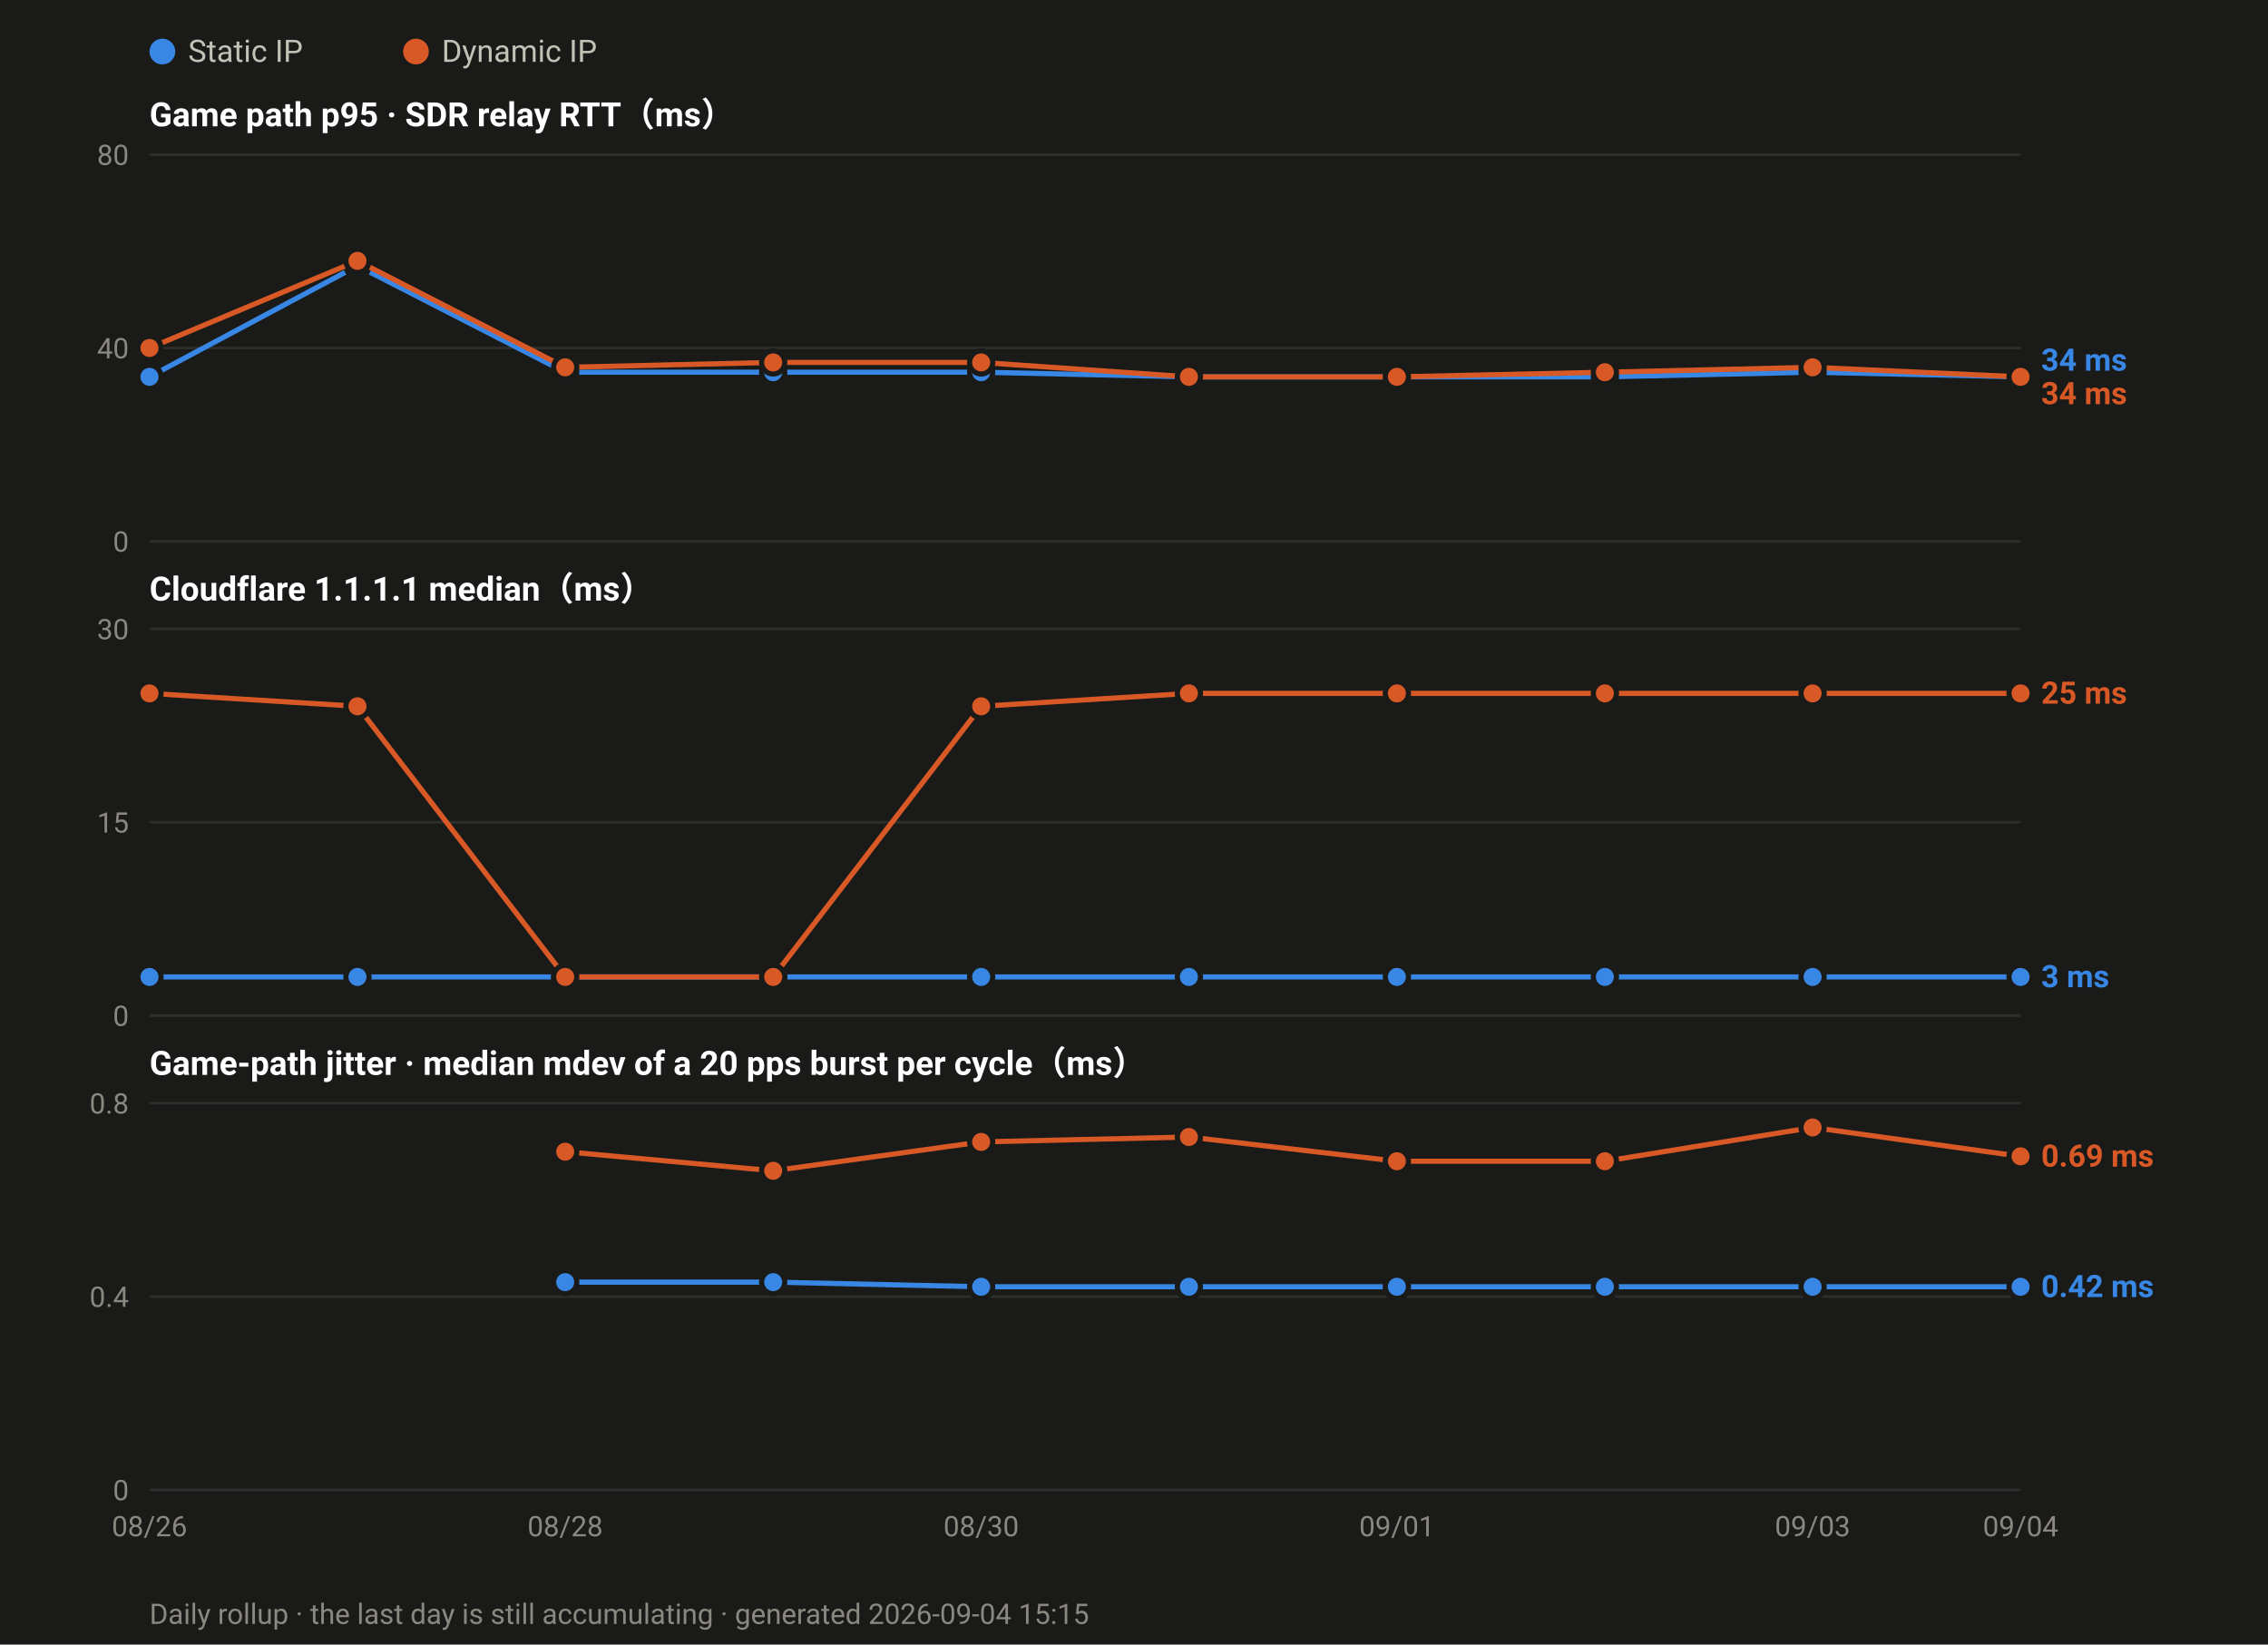
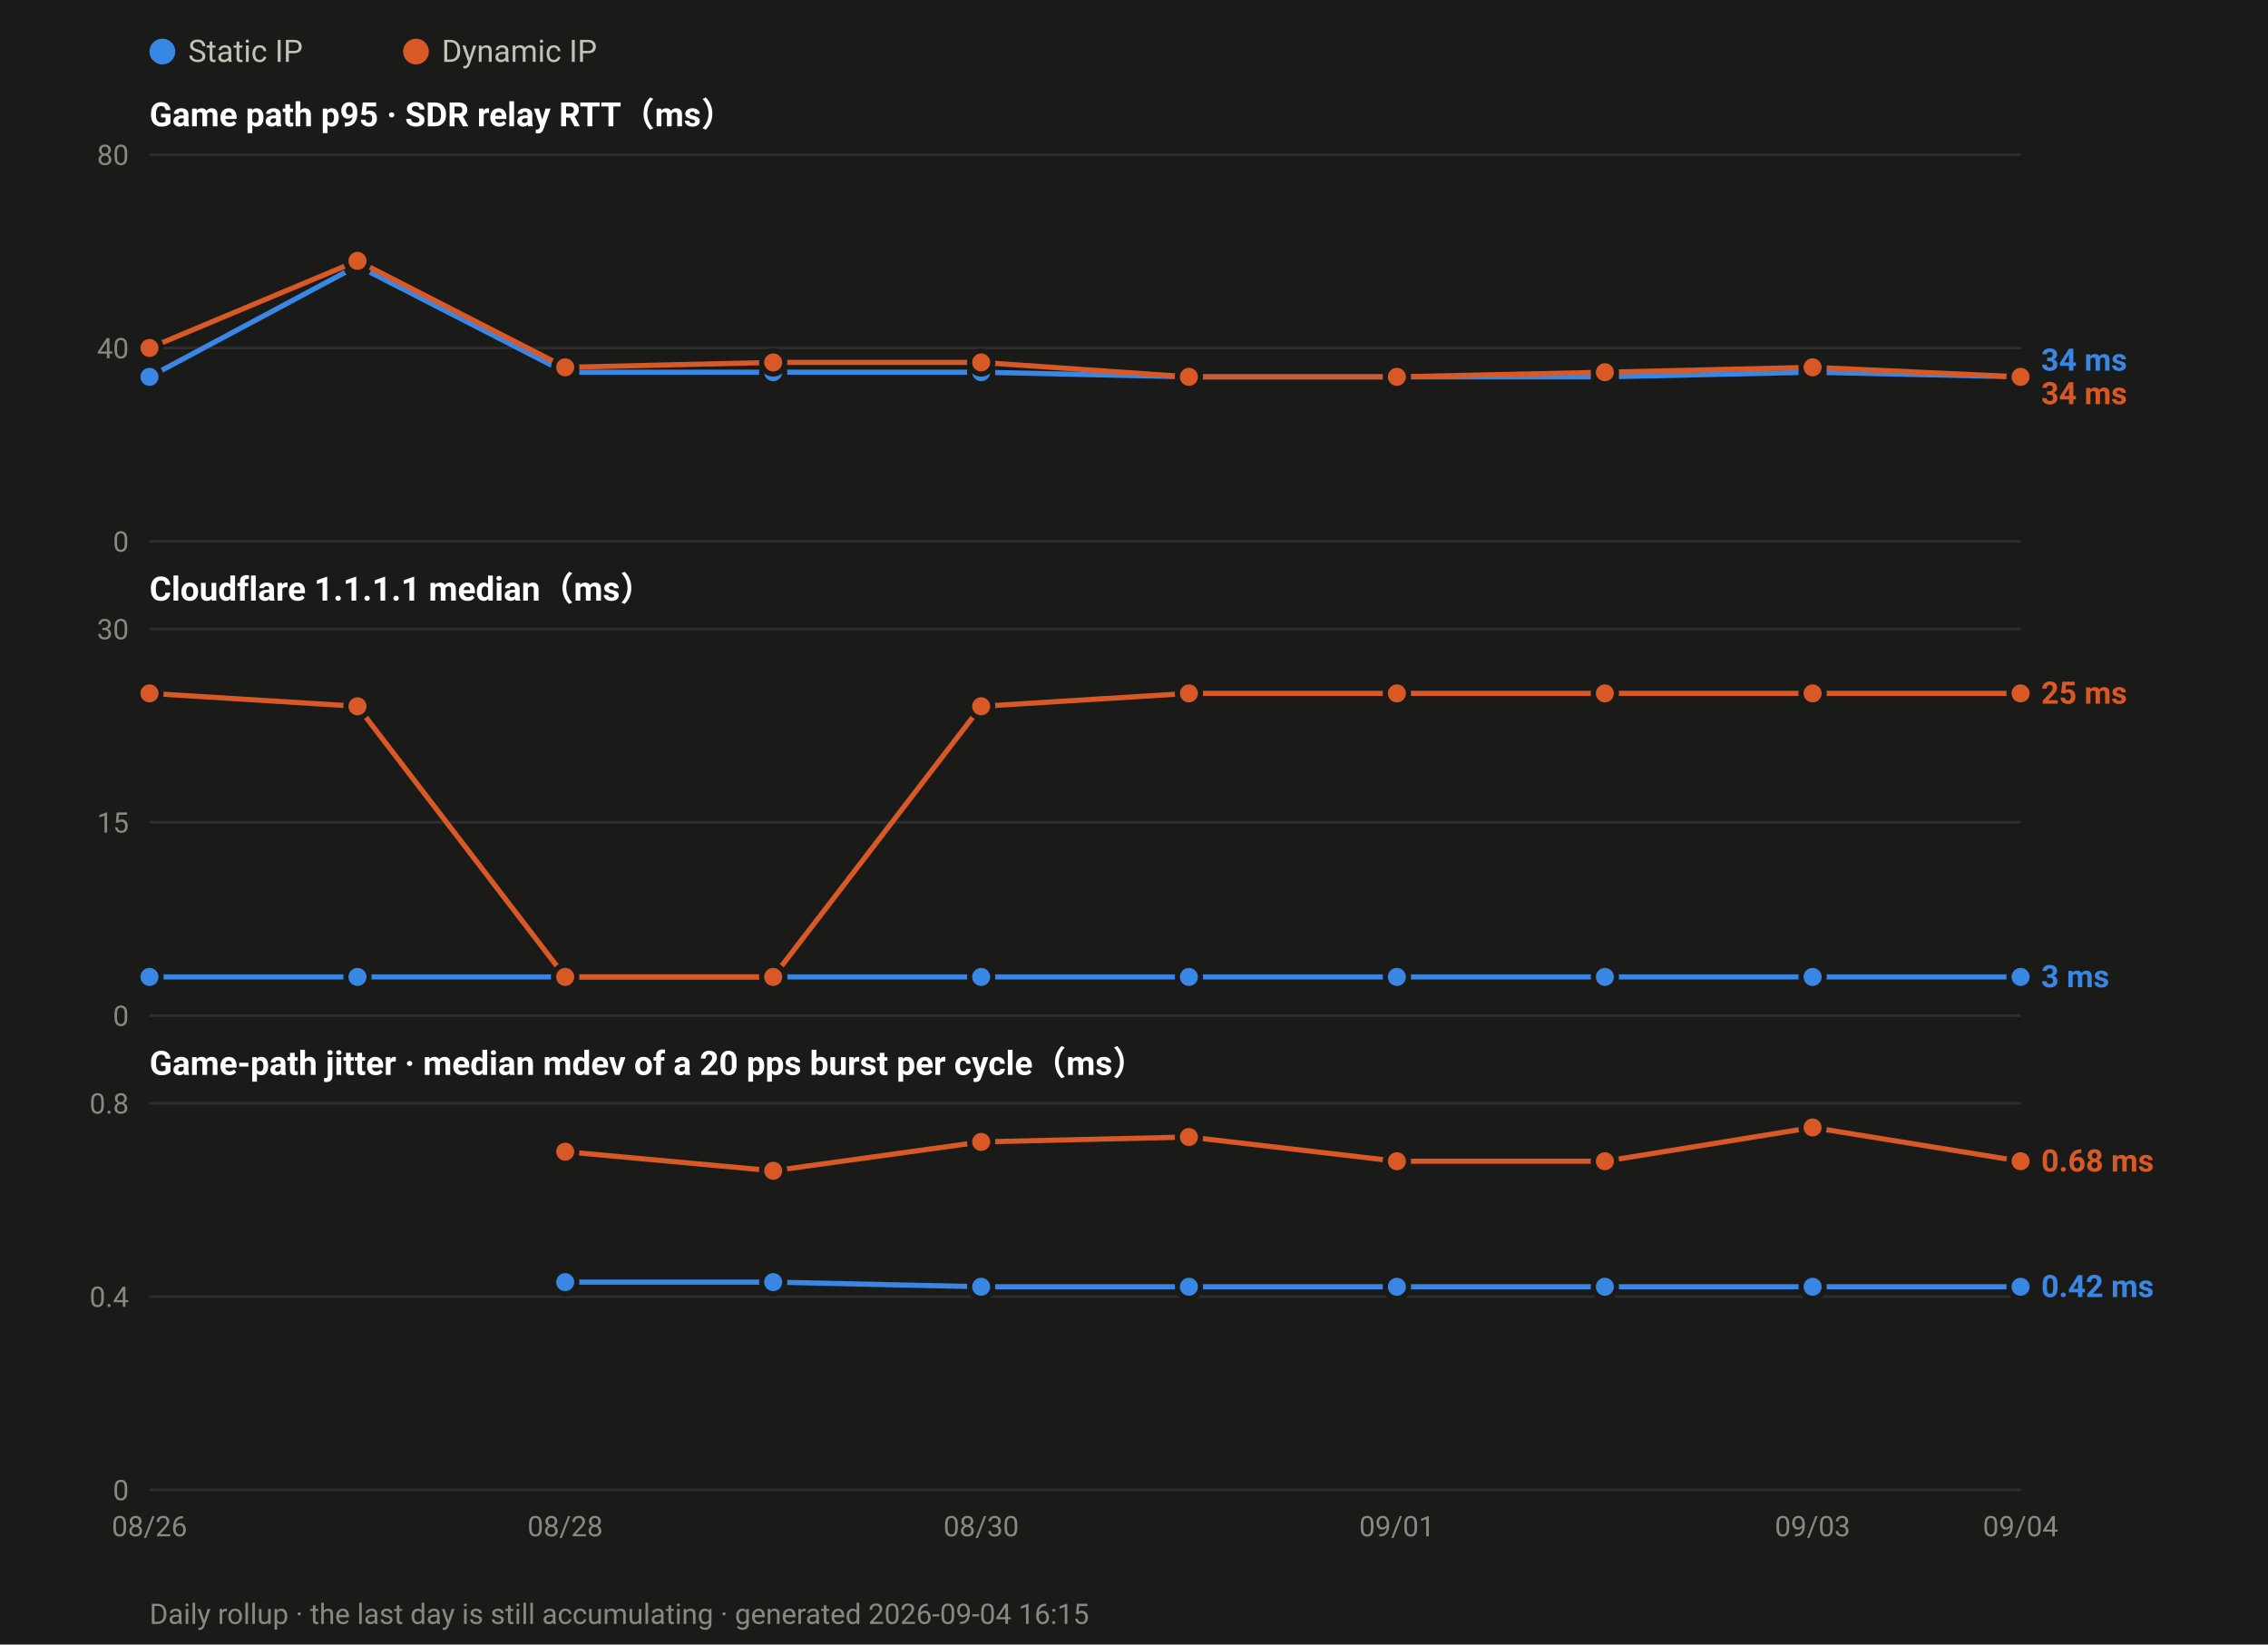
<svg xmlns="http://www.w3.org/2000/svg" width="880" height="638" viewBox="0 0 880 638" font-family="ui-sans-serif,-apple-system,Segoe UI,Roboto,Helvetica,Arial,sans-serif">
  <rect width="880" height="638" fill="#1a1a19" />
  <circle cx="63.0" cy="20" r="5" fill="#3987e5" />
  <text x="73.0" y="24" font-size="12" fill="#c3c2b7">Static IP</text>
  <circle cx="161.4" cy="20" r="5" fill="#d95926" />
  <text x="171.4" y="24" font-size="12" fill="#c3c2b7">Dynamic IP</text>
  <text x="58" y="49.0" font-size="13" font-weight="600" fill="#ffffff">Game path p95 · SDR relay RTT（ms）</text>
  <line x1="58" y1="210.0" x2="784.0" y2="210.0" stroke="#2e2e2c" stroke-width="1" />
  <text x="50" y="214.0" font-size="11" text-anchor="end" fill="#8a8880">0</text>
  <line x1="58" y1="135.0" x2="784.0" y2="135.0" stroke="#2e2e2c" stroke-width="1" />
  <text x="50" y="139.0" font-size="11" text-anchor="end" fill="#8a8880">40</text>
  <line x1="58" y1="60.0" x2="784.0" y2="60.0" stroke="#2e2e2c" stroke-width="1" />
  <text x="50" y="64.0" font-size="11" text-anchor="end" fill="#8a8880">80</text>
  <polyline fill="none" stroke="#3987e5" stroke-width="2" stroke-linejoin="round" points="58.0,146.2 138.7,103.1 219.3,144.4 300.0,144.4 380.7,144.4 461.3,146.2 542.0,146.2 622.7,146.2 703.3,144.4 784.0,146.2" />
  <circle cx="58.0" cy="146.2" r="4.5" fill="#3987e5" stroke="#1a1a19" stroke-width="2" />
  <circle cx="138.7" cy="103.1" r="4.5" fill="#3987e5" stroke="#1a1a19" stroke-width="2" />
  <circle cx="219.3" cy="144.4" r="4.5" fill="#3987e5" stroke="#1a1a19" stroke-width="2" />
  <circle cx="300.0" cy="144.4" r="4.5" fill="#3987e5" stroke="#1a1a19" stroke-width="2" />
  <circle cx="380.7" cy="144.4" r="4.5" fill="#3987e5" stroke="#1a1a19" stroke-width="2" />
  <circle cx="461.3" cy="146.2" r="4.5" fill="#3987e5" stroke="#1a1a19" stroke-width="2" />
  <circle cx="542.0" cy="146.2" r="4.5" fill="#3987e5" stroke="#1a1a19" stroke-width="2" />
  <circle cx="622.7" cy="146.2" r="4.5" fill="#3987e5" stroke="#1a1a19" stroke-width="2" />
  <circle cx="703.3" cy="144.4" r="4.5" fill="#3987e5" stroke="#1a1a19" stroke-width="2" />
  <circle cx="784.0" cy="146.2" r="4.5" fill="#3987e5" stroke="#1a1a19" stroke-width="2" />
  <polyline fill="none" stroke="#d95926" stroke-width="2" stroke-linejoin="round" points="58.0,135.0 138.7,101.2 219.3,142.5 300.0,140.6 380.7,140.6 461.3,146.2 542.0,146.2 622.7,144.4 703.3,142.5 784.0,146.2" />
  <circle cx="58.0" cy="135.0" r="4.5" fill="#d95926" stroke="#1a1a19" stroke-width="2" />
  <circle cx="138.7" cy="101.2" r="4.5" fill="#d95926" stroke="#1a1a19" stroke-width="2" />
  <circle cx="219.3" cy="142.5" r="4.5" fill="#d95926" stroke="#1a1a19" stroke-width="2" />
  <circle cx="300.0" cy="140.6" r="4.5" fill="#d95926" stroke="#1a1a19" stroke-width="2" />
  <circle cx="380.7" cy="140.6" r="4.5" fill="#d95926" stroke="#1a1a19" stroke-width="2" />
  <circle cx="461.3" cy="146.2" r="4.5" fill="#d95926" stroke="#1a1a19" stroke-width="2" />
  <circle cx="542.0" cy="146.2" r="4.5" fill="#d95926" stroke="#1a1a19" stroke-width="2" />
  <circle cx="622.7" cy="144.4" r="4.5" fill="#d95926" stroke="#1a1a19" stroke-width="2" />
  <circle cx="703.3" cy="142.5" r="4.5" fill="#d95926" stroke="#1a1a19" stroke-width="2" />
  <circle cx="784.0" cy="146.2" r="4.5" fill="#d95926" stroke="#1a1a19" stroke-width="2" />
  <text x="792.0" y="143.8" font-size="12" font-weight="600" fill="#3987e5">34 ms</text>
  <text x="792.0" y="156.8" font-size="12" font-weight="600" fill="#d95926">34 ms</text>
  <text x="58" y="233.0" font-size="13" font-weight="600" fill="#ffffff">Cloudflare 1.1.1.1 median（ms）</text>
  <line x1="58" y1="394.0" x2="784.0" y2="394.0" stroke="#2e2e2c" stroke-width="1" />
  <text x="50" y="398.0" font-size="11" text-anchor="end" fill="#8a8880">0</text>
  <line x1="58" y1="319.0" x2="784.0" y2="319.0" stroke="#2e2e2c" stroke-width="1" />
  <text x="50" y="323.0" font-size="11" text-anchor="end" fill="#8a8880">15</text>
  <line x1="58" y1="244.0" x2="784.0" y2="244.0" stroke="#2e2e2c" stroke-width="1" />
  <text x="50" y="248.0" font-size="11" text-anchor="end" fill="#8a8880">30</text>
  <polyline fill="none" stroke="#3987e5" stroke-width="2" stroke-linejoin="round" points="58.0,379.0 138.7,379.0 219.3,379.0 300.0,379.0 380.7,379.0 461.3,379.0 542.0,379.0 622.7,379.0 703.3,379.0 784.0,379.0" />
  <circle cx="58.0" cy="379.0" r="4.5" fill="#3987e5" stroke="#1a1a19" stroke-width="2" />
  <circle cx="138.7" cy="379.0" r="4.5" fill="#3987e5" stroke="#1a1a19" stroke-width="2" />
  <circle cx="219.3" cy="379.0" r="4.5" fill="#3987e5" stroke="#1a1a19" stroke-width="2" />
  <circle cx="300.0" cy="379.0" r="4.5" fill="#3987e5" stroke="#1a1a19" stroke-width="2" />
  <circle cx="380.7" cy="379.0" r="4.5" fill="#3987e5" stroke="#1a1a19" stroke-width="2" />
  <circle cx="461.3" cy="379.0" r="4.5" fill="#3987e5" stroke="#1a1a19" stroke-width="2" />
  <circle cx="542.0" cy="379.0" r="4.5" fill="#3987e5" stroke="#1a1a19" stroke-width="2" />
  <circle cx="622.7" cy="379.0" r="4.5" fill="#3987e5" stroke="#1a1a19" stroke-width="2" />
  <circle cx="703.3" cy="379.0" r="4.5" fill="#3987e5" stroke="#1a1a19" stroke-width="2" />
  <circle cx="784.0" cy="379.0" r="4.5" fill="#3987e5" stroke="#1a1a19" stroke-width="2" />
  <polyline fill="none" stroke="#d95926" stroke-width="2" stroke-linejoin="round" points="58.0,269.0 138.7,274.0 219.3,379.0 300.0,379.0 380.7,274.0 461.3,269.0 542.0,269.0 622.7,269.0 703.3,269.0 784.0,269.0" />
  <circle cx="58.0" cy="269.0" r="4.5" fill="#d95926" stroke="#1a1a19" stroke-width="2" />
  <circle cx="138.7" cy="274.0" r="4.5" fill="#d95926" stroke="#1a1a19" stroke-width="2" />
  <circle cx="219.3" cy="379.0" r="4.5" fill="#d95926" stroke="#1a1a19" stroke-width="2" />
  <circle cx="300.0" cy="379.0" r="4.5" fill="#d95926" stroke="#1a1a19" stroke-width="2" />
  <circle cx="380.7" cy="274.0" r="4.5" fill="#d95926" stroke="#1a1a19" stroke-width="2" />
  <circle cx="461.3" cy="269.0" r="4.5" fill="#d95926" stroke="#1a1a19" stroke-width="2" />
  <circle cx="542.0" cy="269.0" r="4.5" fill="#d95926" stroke="#1a1a19" stroke-width="2" />
  <circle cx="622.7" cy="269.0" r="4.5" fill="#d95926" stroke="#1a1a19" stroke-width="2" />
  <circle cx="703.3" cy="269.0" r="4.5" fill="#d95926" stroke="#1a1a19" stroke-width="2" />
  <circle cx="784.0" cy="269.0" r="4.5" fill="#d95926" stroke="#1a1a19" stroke-width="2" />
  <text x="792.0" y="273.0" font-size="12" font-weight="600" fill="#d95926">25 ms</text>
  <text x="792.0" y="383.0" font-size="12" font-weight="600" fill="#3987e5">3 ms</text>
  <text x="58" y="417.0" font-size="13" font-weight="600" fill="#ffffff">Game-path jitter · median mdev of a 20 pps burst per cycle（ms）</text>
  <line x1="58" y1="578.0" x2="784.0" y2="578.0" stroke="#2e2e2c" stroke-width="1" />
  <text x="50" y="582.0" font-size="11" text-anchor="end" fill="#8a8880">0</text>
  <line x1="58" y1="503.0" x2="784.0" y2="503.0" stroke="#2e2e2c" stroke-width="1" />
  <text x="50" y="507.0" font-size="11" text-anchor="end" fill="#8a8880">0.4</text>
  <line x1="58" y1="428.0" x2="784.0" y2="428.0" stroke="#2e2e2c" stroke-width="1" />
  <text x="50" y="432.0" font-size="11" text-anchor="end" fill="#8a8880">0.8</text>
  <polyline fill="none" stroke="#3987e5" stroke-width="2" stroke-linejoin="round" points="219.3,497.4 300.0,497.4 380.7,499.2 461.3,499.2 542.0,499.2 622.7,499.2 703.3,499.2 784.0,499.2" />
  <circle cx="219.3" cy="497.4" r="4.5" fill="#3987e5" stroke="#1a1a19" stroke-width="2" />
  <circle cx="300.0" cy="497.4" r="4.5" fill="#3987e5" stroke="#1a1a19" stroke-width="2" />
  <circle cx="380.7" cy="499.2" r="4.5" fill="#3987e5" stroke="#1a1a19" stroke-width="2" />
  <circle cx="461.3" cy="499.2" r="4.5" fill="#3987e5" stroke="#1a1a19" stroke-width="2" />
  <circle cx="542.0" cy="499.2" r="4.5" fill="#3987e5" stroke="#1a1a19" stroke-width="2" />
  <circle cx="622.7" cy="499.2" r="4.5" fill="#3987e5" stroke="#1a1a19" stroke-width="2" />
  <circle cx="703.3" cy="499.2" r="4.5" fill="#3987e5" stroke="#1a1a19" stroke-width="2" />
  <circle cx="784.0" cy="499.2" r="4.5" fill="#3987e5" stroke="#1a1a19" stroke-width="2" />
-   <polyline fill="none" stroke="#d95926" stroke-width="2" stroke-linejoin="round" points="219.3,446.8 300.0,454.2 380.7,443.0 461.3,441.1 542.0,450.5 622.7,450.5 703.3,437.4 784.0,448.6" />
+   <polyline fill="none" stroke="#d95926" stroke-width="2" stroke-linejoin="round" points="219.3,446.8 300.0,454.2 380.7,443.0 461.3,441.1 542.0,450.5 622.7,450.5 703.3,437.4 784.0,450.5" />
  <circle cx="219.3" cy="446.8" r="4.5" fill="#d95926" stroke="#1a1a19" stroke-width="2" />
  <circle cx="300.0" cy="454.2" r="4.5" fill="#d95926" stroke="#1a1a19" stroke-width="2" />
  <circle cx="380.7" cy="443.0" r="4.5" fill="#d95926" stroke="#1a1a19" stroke-width="2" />
  <circle cx="461.3" cy="441.1" r="4.5" fill="#d95926" stroke="#1a1a19" stroke-width="2" />
  <circle cx="542.0" cy="450.5" r="4.5" fill="#d95926" stroke="#1a1a19" stroke-width="2" />
  <circle cx="622.7" cy="450.5" r="4.5" fill="#d95926" stroke="#1a1a19" stroke-width="2" />
  <circle cx="703.3" cy="437.4" r="4.5" fill="#d95926" stroke="#1a1a19" stroke-width="2" />
-   <circle cx="784.0" cy="448.6" r="4.5" fill="#d95926" stroke="#1a1a19" stroke-width="2" />
-   <text x="792.0" y="452.6" font-size="12" font-weight="600" fill="#d95926">0.69 ms</text>
+   <circle cx="784.0" cy="450.5" r="4.5" fill="#d95926" stroke="#1a1a19" stroke-width="2" />
+   <text x="792.0" y="454.5" font-size="12" font-weight="600" fill="#d95926">0.68 ms</text>
  <text x="792.0" y="503.2" font-size="12" font-weight="600" fill="#3987e5">0.42 ms</text>
  <text x="58.0" y="596.0" font-size="11" text-anchor="middle" fill="#8a8880">08/26</text>
  <text x="219.3" y="596.0" font-size="11" text-anchor="middle" fill="#8a8880">08/28</text>
  <text x="380.7" y="596.0" font-size="11" text-anchor="middle" fill="#8a8880">08/30</text>
  <text x="542.0" y="596.0" font-size="11" text-anchor="middle" fill="#8a8880">09/01</text>
  <text x="703.3" y="596.0" font-size="11" text-anchor="middle" fill="#8a8880">09/03</text>
  <text x="784.0" y="596.0" font-size="11" text-anchor="middle" fill="#8a8880">09/04</text>
-   <text x="58" y="630" font-size="11" fill="#8a8880">Daily rollup · the last day is still accumulating · generated 2026-09-04 15:15</text>
+   <text x="58" y="630" font-size="11" fill="#8a8880">Daily rollup · the last day is still accumulating · generated 2026-09-04 16:15</text>
</svg>
